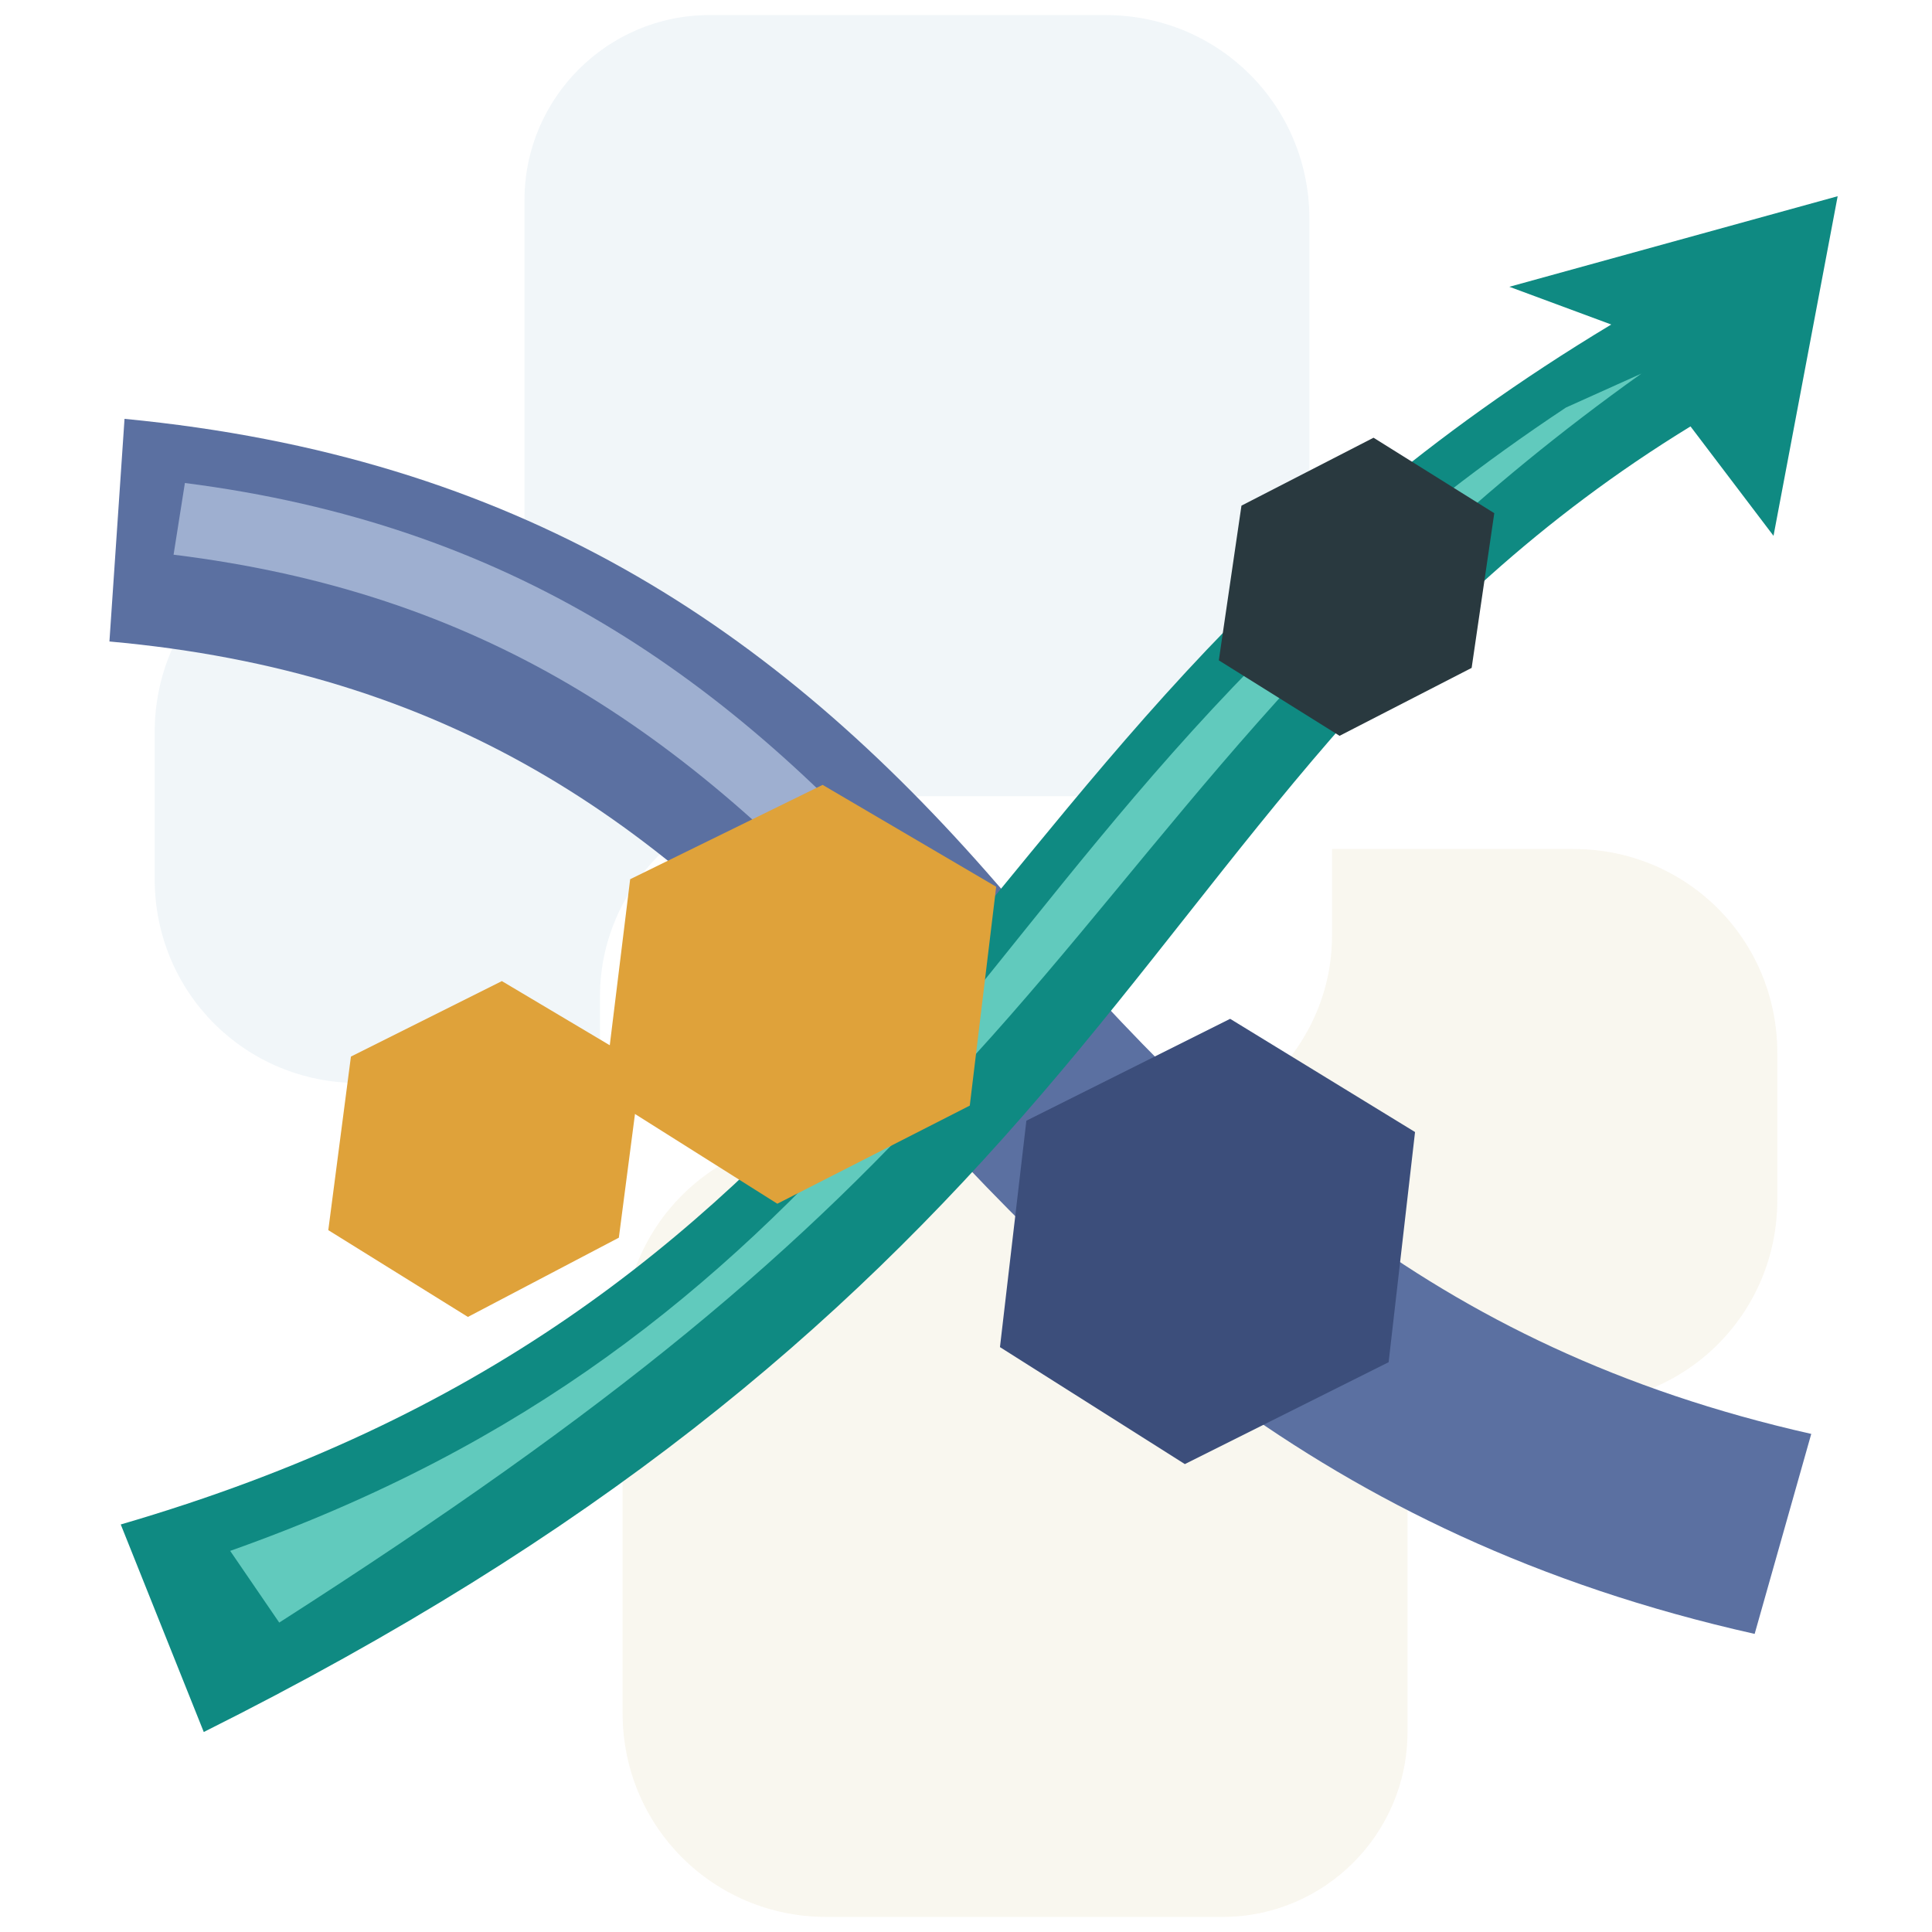
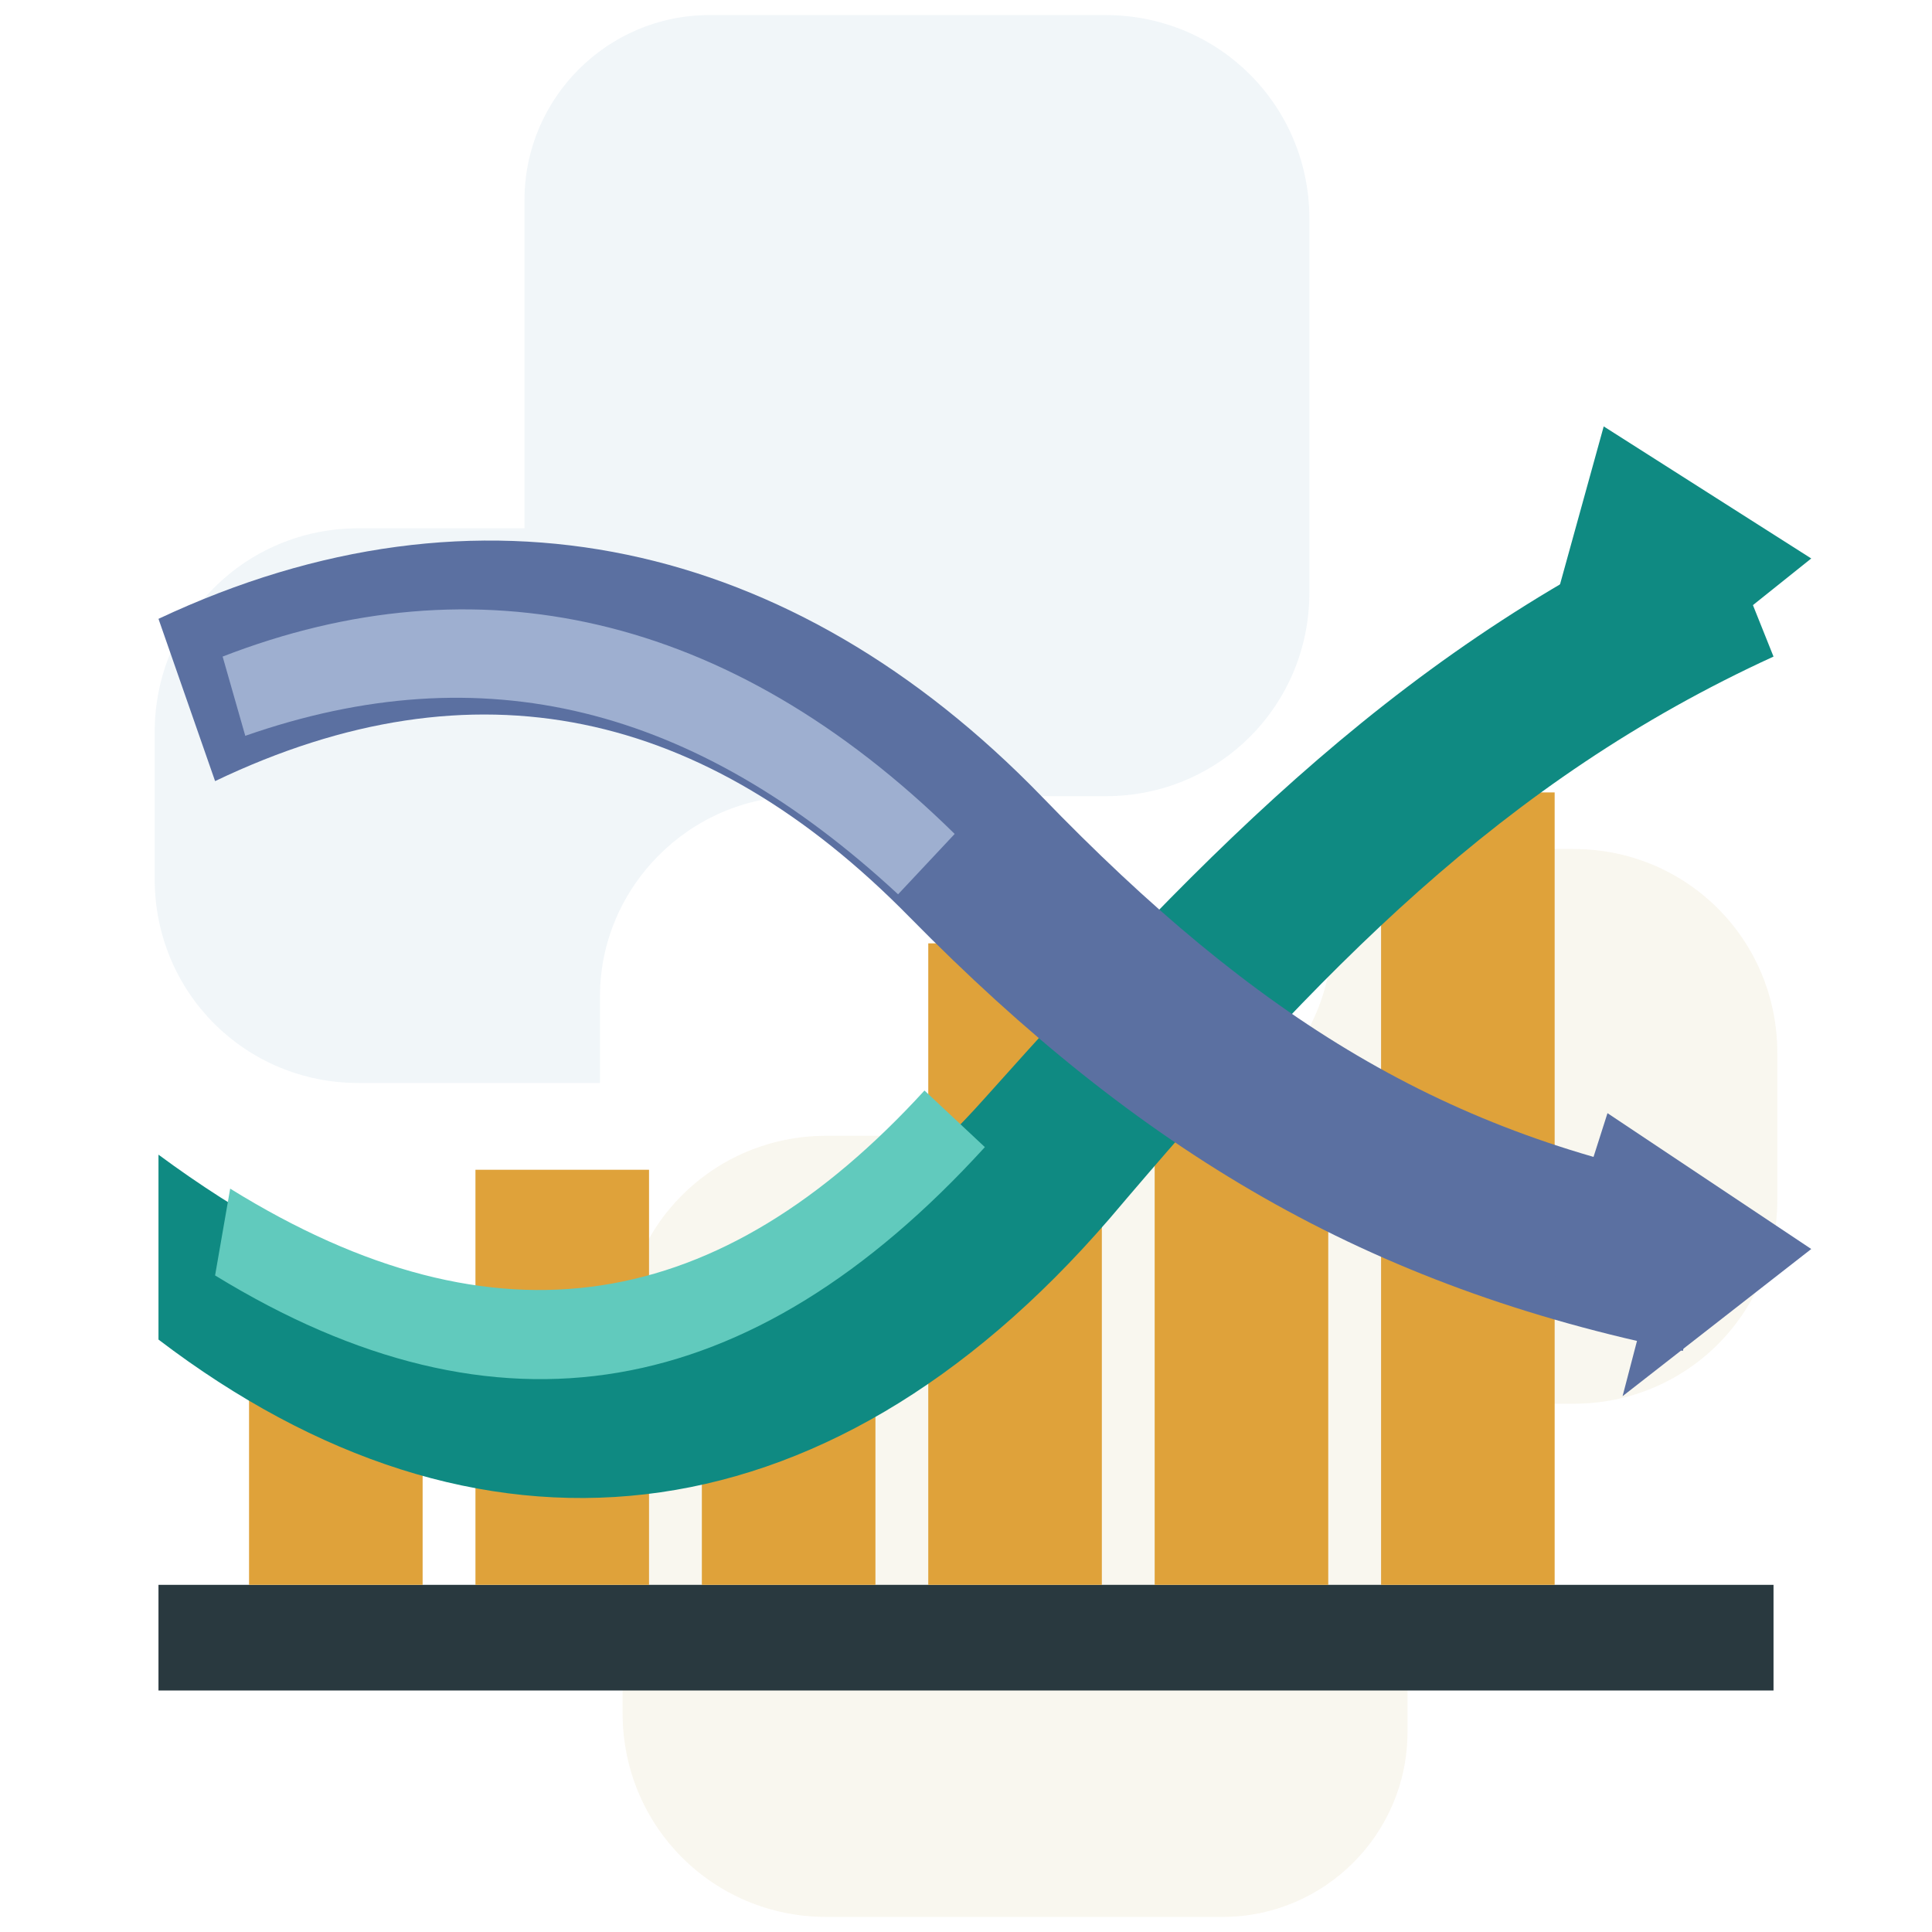
<svg xmlns="http://www.w3.org/2000/svg" viewBox="0 0 512 512" role="img" aria-labelledby="title description">
  <style>
    :root { color-scheme: light dark; }
    .language-mark { fill: #17323d; opacity: 0.07; } .python-upper { fill: #2874a6; opacity: 0.07; } .python-lower { fill: #aa8108; opacity: 0.07; }
    .primary { fill: #0f8a82; } .primary-light { fill: #61cabd; } .primary-shade { fill: #08655f; }
    .secondary { fill: #5b70a1; } .secondary-light { fill: #9eafd0; } .secondary-shade { fill: #3c4e7b; }
    .accent { fill: #dfa23a; } .neutral { fill: #29393f; } .shadow { fill: #14262c; opacity: 0.22; }
    @media (prefers-color-scheme: dark) {
      .language-mark { fill: #edf6f3; opacity: 0.08; } .python-upper { fill: #7ec5ed; opacity: 0.08; } .python-lower { fill: #f1ca50; opacity: 0.08; }
      .primary { fill: #3fc6ba; } .primary-light { fill: #82dfd3; } .primary-shade { fill: #1d9389; }
      .secondary { fill: #91a5d7; } .secondary-light { fill: #c4ceed; } .secondary-shade { fill: #687aaf; }
      .accent { fill: #f2c45d; } .neutral { fill: #e5efec; } .shadow { fill: #02090b; opacity: 0.34; }
    }
  </style>
  <g aria-hidden="true">
    <path class="python-upper" d="M139 53 C139 26 161 4 188 4 H293 C323 4 347 28 347 58 V157 C347 187 323 211 293 211 H212 C183 211 159 235 159 264 V287 H95 C65 287 41 263 41 233 V194 C41 164 65 140 95 140 H139 Z" />
    <path class="python-lower" d="M139 53 C139 26 161 4 188 4 H293 C323 4 347 28 347 58 V157 C347 187 323 211 293 211 H212 C183 211 159 235 159 264 V287 H95 C65 287 41 263 41 233 V194 C41 164 65 140 95 140 H139 Z" transform="rotate(180 256 256)" />
  </g>
  <g aria-hidden="true">
-     <path class="secondary" d="M33 111 C137 121 205 166 264 234 C323 302 378 357 480 380 L465 433 C349 407 286 344 228 278 C175 217 118 178 29 170 Z" />
-     <path class="secondary-light" d="M49 128 C135 139 193 179 246 240 L235 253 C181 193 127 157 46 147 Z" />
-     <path class="primary" d="M32 404 C128 376 184 330 233 274 C289 210 329 145 427 86 L400 76 L487 52 L470 142 L448 113 C368 162 331 226 276 290 C222 353 158 407 54 459 Z" />
-     <path class="primary-light" d="M61 411 C140 383 190 342 235 291 C286 232 326 167 415 108 L435 99 C348 161 310 223 258 280 C212 332 163 373 74 430 Z" />
-     <path class="accent" d="M93 280 L133 260 L170 282 L164 328 L124 349 L87 326 Z" />
-     <path class="accent" d="M167 233 L218 208 L264 235 L257 293 L206 319 L160 290 Z" />
-     <path class="secondary-shade" d="M272 297 L326 270 L375 300 L368 361 L314 388 L265 357 Z" />
-     <path class="neutral" d="M329 134 L364 116 L396 136 L390 177 L355 195 L323 175 Z" />
+     <path class="neutral" d="M42 420 L470 420 L470 448 L42 448 Z" />
+     <path class="accent" d="M66 350 L112 350 L112 420 L66 420 Z M126 310 L172 310 L172 420 L126 420 Z M186 334 L232 334 L232 420 L186 420 Z M246 250 L292 250 L292 420 L246 420 Z M306 278 L352 278 L352 420 L306 420 Z M366 210 L412 210 L412 420 L366 420 Z" />
+     <path class="primary" d="M42 306 C130 371 203 356 261 291 C320 225 373 170 454 134 L470 174 C398 207 350 257 294 323 C218 411 126 419 42 355 Z" />
+     <path class="primary-light" d="M61 315 C132 359 191 348 245 289 L261 304 C199 372 132 384 57 338 Z" />
+     <path class="secondary" d="M42 164 C127 124 210 143 276 211 C333 270 383 301 454 314 L446 358 C362 341 302 305 241 243 C187 188 126 174 57 207 Z" />
+     <path class="secondary-light" d="M59 174 C126 148 193 162 253 221 L238 237 C184 187 128 173 65 195 Z" />
+     <path class="primary" d="M425 113 L480 148 L430 188 L436 164 L412 160 Z" />
+     <path class="secondary" d="M426 295 L480 331 L430 370 L436 347 L411 342 Z" />
  </g>
</svg>
